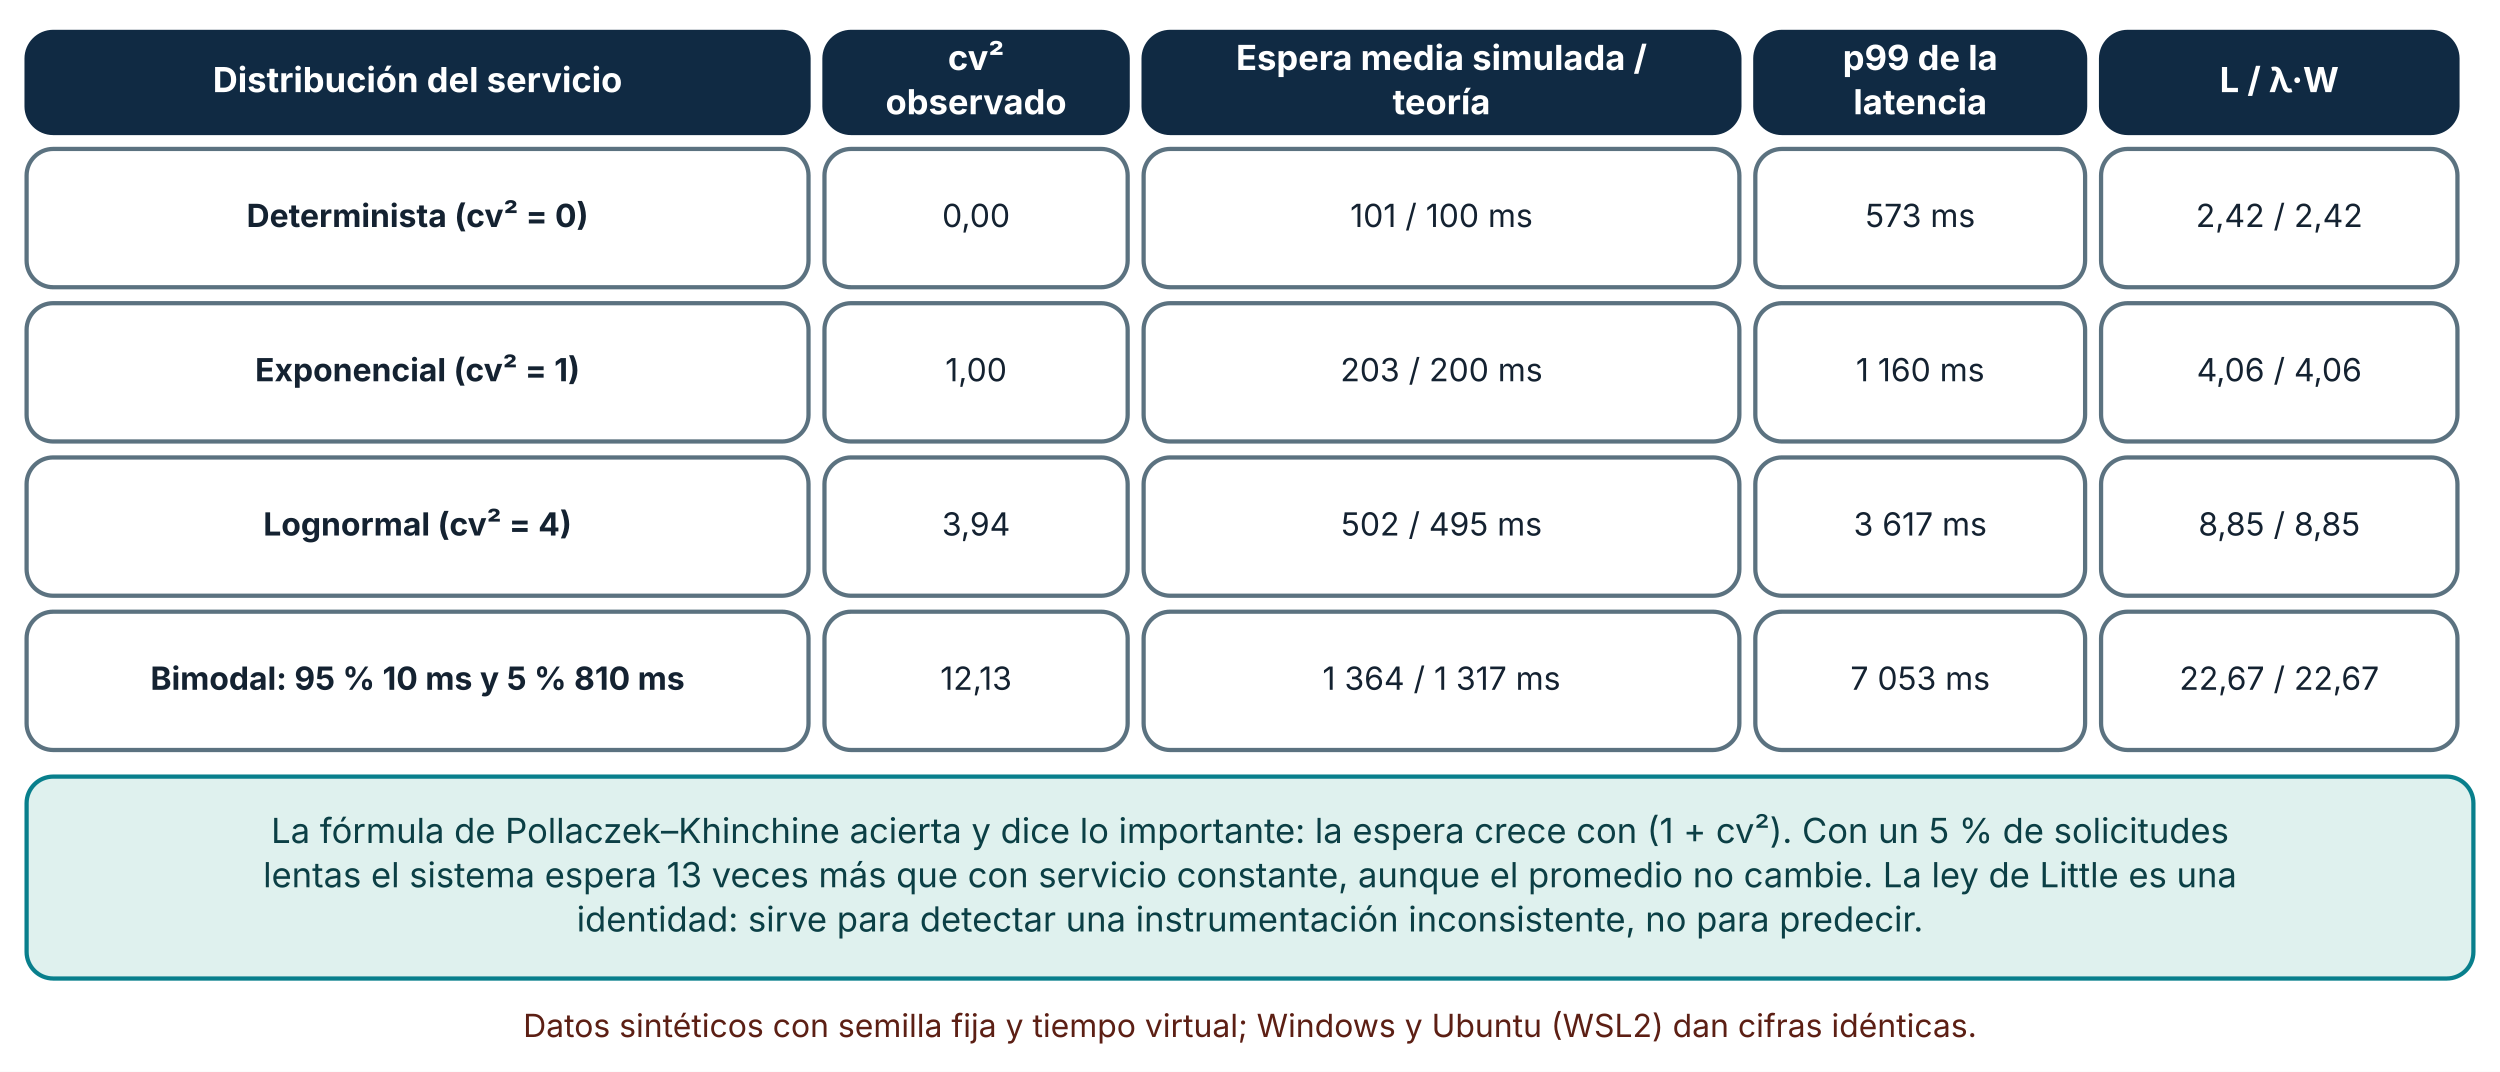
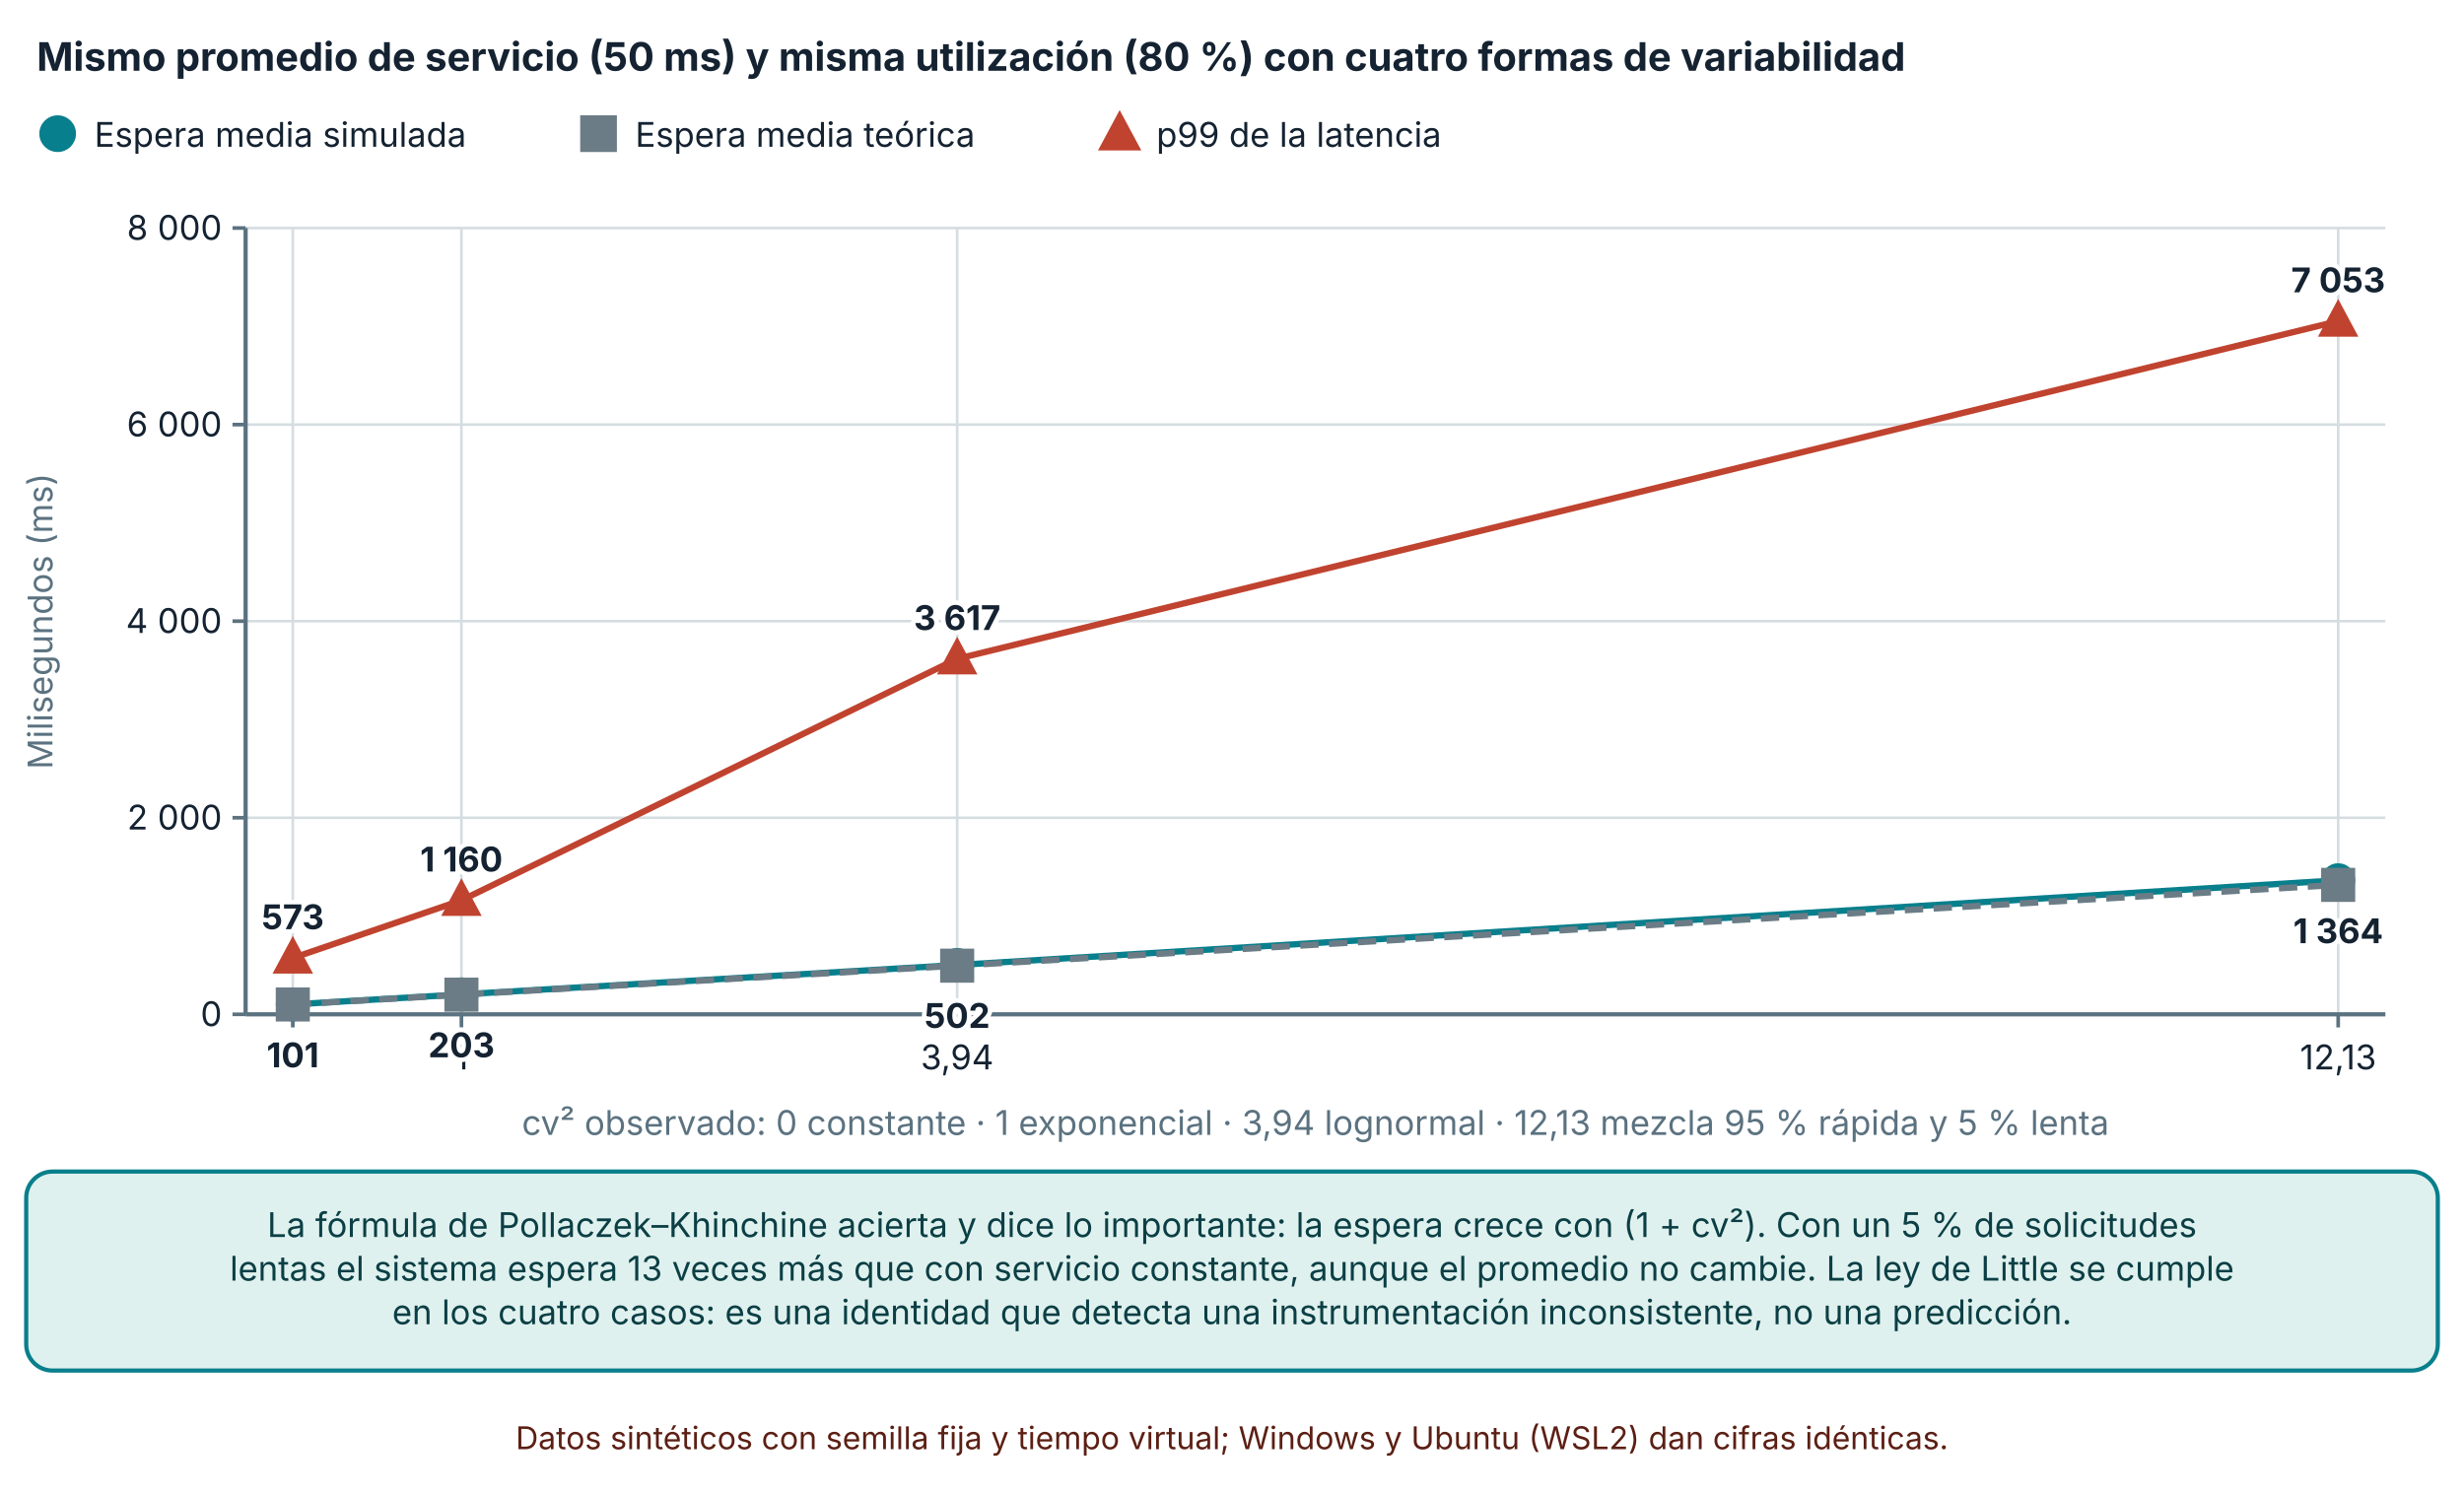
- <svg xmlns="http://www.w3.org/2000/svg" viewBox="0 0 940 403" width="940" height="403" role="img" aria-labelledby="t d" font-family="Inter, 'Segoe UI', system-ui, -apple-system, sans-serif">
+ <svg xmlns="http://www.w3.org/2000/svg" viewBox="0 0 940 570" width="940" height="570" role="img" aria-labelledby="t d" font-family="Inter, 'Segoe UI', system-ui, -apple-system, sans-serif">
  <defs>
    <marker id="arrow" viewBox="0 0 10 10" refX="9" refY="5" markerWidth="8" markerHeight="8" orient="auto-start-reverse">
      <path d="M0,0 L10,5 L0,10 z" fill="#32505f" />
    </marker>
    <marker id="arrow-coral" viewBox="0 0 10 10" refX="9" refY="5" markerWidth="8" markerHeight="8" orient="auto-start-reverse">
      <path d="M0,0 L10,5 L0,10 z" fill="#c0432f" />
    </marker>
  </defs>
-   <rect width="940" height="403" fill="#ffffff" />
-   <rect x="10" y="12" width="294" height="38" rx="10" fill="#102a43" stroke="#102a43" stroke-width="1.6" />
-   <text x="157" y="34.64" font-size="13" text-anchor="middle" font-weight="700" fill="#ffffff">
-     <tspan x="157" dy="0">Distribución del servicio</tspan>
+   <rect width="940" height="570" fill="#ffffff" />
+   <text x="14" y="27" font-size="15" text-anchor="start" font-weight="700" fill="#142231">
+     <tspan x="14" dy="0">Mismo promedio de servicio (50 ms) y misma utilización (80 %) con cuatro formas de variabilidad</tspan>
  </text>
-   <rect x="310" y="12" width="114" height="38" rx="10" fill="#102a43" stroke="#102a43" stroke-width="1.6" />
-   <text x="367" y="26.32" font-size="13" text-anchor="middle" font-weight="700" fill="#ffffff">
-     <tspan x="367" dy="0">cv²</tspan>
+   <circle cx="22" cy="51" r="6" fill="#087f8c" stroke="#087f8c" stroke-width="2" />
+   <text x="36" y="56" font-size="13" text-anchor="start" font-weight="400" fill="#142231">
+     <tspan x="36" dy="0">Espera media simulada</tspan>
  </text>
-   <text x="367" y="42.96" font-size="13" text-anchor="middle" font-weight="700" fill="#ffffff">
-     <tspan x="367" dy="0">observado</tspan>
+   <rect x="222.34" y="45" width="12" height="12" fill="#6b7c86" stroke="#6b7c86" stroke-width="2" />
+   <text x="242.34" y="56" font-size="13" text-anchor="start" font-weight="400" fill="#142231">
+     <tspan x="242.34" dy="0">Espera media teórica</tspan>
  </text>
-   <rect x="430" y="12" width="224" height="38" rx="10" fill="#102a43" stroke="#102a43" stroke-width="1.6" />
-   <text x="542" y="26.32" font-size="13" text-anchor="middle" font-weight="700" fill="#ffffff">
-     <tspan x="542" dy="0">Espera media simulada /</tspan>
+   <polygon points="427.14,44.1 433.74,56.4 420.54,56.4" fill="#c0432f" stroke="#c0432f" stroke-width="2" />
+   <text x="441.14" y="56" font-size="13" text-anchor="start" font-weight="400" fill="#142231">
+     <tspan x="441.14" dy="0">p99 de la latencia</tspan>
  </text>
-   <text x="542" y="42.96" font-size="13" text-anchor="middle" font-weight="700" fill="#ffffff">
-     <tspan x="542" dy="0">teoría</tspan>
+   <line x1="93.7" y1="387" x2="910" y2="387" stroke="#d5dde1" stroke-width="1" />
+   <line x1="88.7" y1="387" x2="93.7" y2="387" stroke="#5b7280" stroke-width="1.4" />
+   <text x="84.7" y="391.5" font-size="13" text-anchor="end" font-weight="400" fill="#142231">
+     <tspan x="84.7" dy="0">0</tspan>
  </text>
-   <rect x="660" y="12" width="124" height="38" rx="10" fill="#102a43" stroke="#102a43" stroke-width="1.6" />
-   <text x="722" y="26.32" font-size="13" text-anchor="middle" font-weight="700" fill="#ffffff">
-     <tspan x="722" dy="0">p99 de la</tspan>
+   <line x1="93.7" y1="312" x2="910" y2="312" stroke="#d5dde1" stroke-width="1" />
+   <line x1="88.7" y1="312" x2="93.7" y2="312" stroke="#5b7280" stroke-width="1.4" />
+   <text x="84.7" y="316.5" font-size="13" text-anchor="end" font-weight="400" fill="#142231">
+     <tspan x="84.7" dy="0">2 000</tspan>
  </text>
-   <text x="722" y="42.96" font-size="13" text-anchor="middle" font-weight="700" fill="#ffffff">
-     <tspan x="722" dy="0">latencia</tspan>
+   <line x1="93.7" y1="237" x2="910" y2="237" stroke="#d5dde1" stroke-width="1" />
+   <line x1="88.7" y1="237" x2="93.7" y2="237" stroke="#5b7280" stroke-width="1.4" />
+   <text x="84.7" y="241.5" font-size="13" text-anchor="end" font-weight="400" fill="#142231">
+     <tspan x="84.7" dy="0">4 000</tspan>
  </text>
-   <rect x="790" y="12" width="134" height="38" rx="10" fill="#102a43" stroke="#102a43" stroke-width="1.6" />
-   <text x="857" y="34.64" font-size="13" text-anchor="middle" font-weight="700" fill="#ffffff">
-     <tspan x="857" dy="0">L / λ·W</tspan>
+   <line x1="93.7" y1="162" x2="910" y2="162" stroke="#d5dde1" stroke-width="1" />
+   <line x1="88.7" y1="162" x2="93.7" y2="162" stroke="#5b7280" stroke-width="1.4" />
+   <text x="84.7" y="166.5" font-size="13" text-anchor="end" font-weight="400" fill="#142231">
+     <tspan x="84.7" dy="0">6 000</tspan>
  </text>
-   <rect x="10" y="56" width="294" height="52" rx="10" fill="#ffffff" stroke="#5b7280" stroke-width="1.6" />
-   <text x="157" y="85.36" font-size="12" text-anchor="middle" font-weight="700" fill="#142231">
-     <tspan x="157" dy="0">Determinista (cv² = 0)</tspan>
+   <line x1="93.7" y1="87" x2="910" y2="87" stroke="#d5dde1" stroke-width="1" />
+   <line x1="88.7" y1="87" x2="93.7" y2="87" stroke="#5b7280" stroke-width="1.4" />
+   <text x="84.7" y="91.5" font-size="13" text-anchor="end" font-weight="400" fill="#142231">
+     <tspan x="84.7" dy="0">8 000</tspan>
  </text>
-   <rect x="310" y="56" width="114" height="52" rx="10" fill="#ffffff" stroke="#5b7280" stroke-width="1.6" />
-   <text x="367" y="85.36" font-size="12" text-anchor="middle" font-weight="400" fill="#142231">
-     <tspan x="367" dy="0">0,00</tspan>
+   <line x1="93.7" y1="87" x2="93.7" y2="387" stroke="#5b7280" stroke-width="1.6" />
+   <line x1="111.7" y1="87" x2="111.7" y2="387" stroke="#d5dde1" stroke-width="1" />
+   <line x1="111.7" y1="387" x2="111.7" y2="392" stroke="#5b7280" stroke-width="1.4" />
+   <text x="111.7" y="408" font-size="13" text-anchor="middle" font-weight="400" fill="#142231">
+     <tspan x="111.7" dy="0">0</tspan>
  </text>
-   <rect x="430" y="56" width="224" height="52" rx="10" fill="#ffffff" stroke="#5b7280" stroke-width="1.6" />
-   <text x="542" y="85.36" font-size="12" text-anchor="middle" font-weight="400" fill="#142231">
-     <tspan x="542" dy="0">101 / 100 ms</tspan>
+   <line x1="176.028" y1="87" x2="176.028" y2="387" stroke="#d5dde1" stroke-width="1" />
+   <line x1="176.028" y1="387" x2="176.028" y2="392" stroke="#5b7280" stroke-width="1.4" />
+   <text x="176.028" y="408" font-size="13" text-anchor="middle" font-weight="400" fill="#142231">
+     <tspan x="176.028" dy="0">1</tspan>
  </text>
-   <rect x="660" y="56" width="124" height="52" rx="10" fill="#ffffff" stroke="#5b7280" stroke-width="1.6" />
-   <text x="722" y="85.36" font-size="12" text-anchor="middle" font-weight="400" fill="#142231">
-     <tspan x="722" dy="0">573 ms</tspan>
+   <line x1="365.153" y1="87" x2="365.153" y2="387" stroke="#d5dde1" stroke-width="1" />
+   <line x1="365.153" y1="387" x2="365.153" y2="392" stroke="#5b7280" stroke-width="1.4" />
+   <text x="365.153" y="408" font-size="13" text-anchor="middle" font-weight="400" fill="#142231">
+     <tspan x="365.153" dy="0">3,94</tspan>
  </text>
-   <rect x="790" y="56" width="134" height="52" rx="10" fill="#ffffff" stroke="#5b7280" stroke-width="1.6" />
-   <text x="857" y="85.36" font-size="12" text-anchor="middle" font-weight="400" fill="#142231">
-     <tspan x="857" dy="0">2,42 / 2,42</tspan>
+   <line x1="892" y1="87" x2="892" y2="387" stroke="#d5dde1" stroke-width="1" />
+   <line x1="892" y1="387" x2="892" y2="392" stroke="#5b7280" stroke-width="1.4" />
+   <text x="892" y="408" font-size="13" text-anchor="middle" font-weight="400" fill="#142231">
+     <tspan x="892" dy="0">12,13</tspan>
  </text>
-   <rect x="10" y="114" width="294" height="52" rx="10" fill="#ffffff" stroke="#5b7280" stroke-width="1.6" />
-   <text x="157" y="143.36" font-size="12" text-anchor="middle" font-weight="700" fill="#142231">
-     <tspan x="157" dy="0">Exponencial (cv² = 1)</tspan>
+   <line x1="93.7" y1="387" x2="910" y2="387" stroke="#5b7280" stroke-width="1.6" />
+   <text x="20" y="237" font-size="13" text-anchor="middle" font-weight="400" fill="#5b7280" transform="rotate(-90 20 237)">Milisegundos (ms)</text>
+   <text x="501.85" y="433" font-size="13" text-anchor="middle" font-weight="400" fill="#5b7280">
+     <tspan x="501.85" dy="0">cv² observado: 0 constante · 1 exponencial · 3,94 lognormal · 12,13 mezcla 95 % rápida y 5 % lenta</tspan>
  </text>
-   <rect x="310" y="114" width="114" height="52" rx="10" fill="#ffffff" stroke="#5b7280" stroke-width="1.6" />
-   <text x="367" y="143.36" font-size="12" text-anchor="middle" font-weight="400" fill="#142231">
-     <tspan x="367" dy="0">1,00</tspan>
+   <polyline points="111.7,383.212 176.028,379.387 365.153,368.175 892,335.85" fill="none" stroke="#087f8c" stroke-width="2.4" />
+   <circle cx="111.7" cy="383.212" r="5.5" fill="#087f8c" stroke="#087f8c" stroke-width="2" />
+   <text x="111.7" y="407.212" font-size="13" text-anchor="middle" font-weight="700" fill="#142231" stroke="#ffffff" stroke-width="3.5" stroke-linejoin="round" paint-order="stroke">
+     <tspan x="111.7" dy="0">101</tspan>
  </text>
-   <rect x="430" y="114" width="224" height="52" rx="10" fill="#ffffff" stroke="#5b7280" stroke-width="1.6" />
-   <text x="542" y="143.36" font-size="12" text-anchor="middle" font-weight="400" fill="#142231">
-     <tspan x="542" dy="0">203 / 200 ms</tspan>
+   <circle cx="176.028" cy="379.387" r="5.5" fill="#087f8c" stroke="#087f8c" stroke-width="2" />
+   <text x="176.028" y="403.387" font-size="13" text-anchor="middle" font-weight="700" fill="#142231" stroke="#ffffff" stroke-width="3.5" stroke-linejoin="round" paint-order="stroke">
+     <tspan x="176.028" dy="0">203</tspan>
  </text>
-   <rect x="660" y="114" width="124" height="52" rx="10" fill="#ffffff" stroke="#5b7280" stroke-width="1.6" />
-   <text x="722" y="143.36" font-size="12" text-anchor="middle" font-weight="400" fill="#142231">
-     <tspan x="722" dy="0">1 160 ms</tspan>
+   <circle cx="365.153" cy="368.175" r="5.5" fill="#087f8c" stroke="#087f8c" stroke-width="2" />
+   <text x="365.153" y="392.175" font-size="13" text-anchor="middle" font-weight="700" fill="#142231" stroke="#ffffff" stroke-width="3.5" stroke-linejoin="round" paint-order="stroke">
+     <tspan x="365.153" dy="0">502</tspan>
  </text>
-   <rect x="790" y="114" width="134" height="52" rx="10" fill="#ffffff" stroke="#5b7280" stroke-width="1.6" />
-   <text x="857" y="143.36" font-size="12" text-anchor="middle" font-weight="400" fill="#142231">
-     <tspan x="857" dy="0">4,06 / 4,06</tspan>
+   <circle cx="892" cy="335.85" r="5.5" fill="#087f8c" stroke="#087f8c" stroke-width="2" />
+   <text x="892" y="359.85" font-size="13" text-anchor="middle" font-weight="700" fill="#142231" stroke="#ffffff" stroke-width="3.5" stroke-linejoin="round" paint-order="stroke">
+     <tspan x="892" dy="0">1 364</tspan>
  </text>
-   <rect x="10" y="172" width="294" height="52" rx="10" fill="#ffffff" stroke="#5b7280" stroke-width="1.6" />
-   <text x="157" y="201.36" font-size="12" text-anchor="middle" font-weight="700" fill="#142231">
-     <tspan x="157" dy="0">Lognormal (cv² = 4)</tspan>
+   <polyline points="111.7,383.25 176.028,379.5 365.153,368.438 892,337.613" fill="none" stroke="#6b7c86" stroke-width="2.4" stroke-dasharray="7 4" />
+   <rect x="106.2" y="377.75" width="11" height="11" fill="#6b7c86" stroke="#6b7c86" stroke-width="2" />
+   <rect x="170.528" y="374" width="11" height="11" fill="#6b7c86" stroke="#6b7c86" stroke-width="2" />
+   <rect x="359.653" y="362.938" width="11" height="11" fill="#6b7c86" stroke="#6b7c86" stroke-width="2" />
+   <rect x="886.5" y="332.113" width="11" height="11" fill="#6b7c86" stroke="#6b7c86" stroke-width="2" />
+   <polyline points="111.7,365.512 176.028,343.5 365.153,251.363 892,122.512" fill="none" stroke="#c0432f" stroke-width="2.4" />
+   <polygon points="111.7,359.188 117.75,370.462 105.65,370.462" fill="#c0432f" stroke="#c0432f" stroke-width="2" />
+   <text x="111.7" y="354.512" font-size="13" text-anchor="middle" font-weight="700" fill="#142231" stroke="#ffffff" stroke-width="3.5" stroke-linejoin="round" paint-order="stroke">
+     <tspan x="111.7" dy="0">573</tspan>
  </text>
-   <rect x="310" y="172" width="114" height="52" rx="10" fill="#ffffff" stroke="#5b7280" stroke-width="1.6" />
-   <text x="367" y="201.36" font-size="12" text-anchor="middle" font-weight="400" fill="#142231">
-     <tspan x="367" dy="0">3,94</tspan>
+   <polygon points="176.028,337.175 182.078,348.45 169.978,348.45" fill="#c0432f" stroke="#c0432f" stroke-width="2" />
+   <text x="176.028" y="332.5" font-size="13" text-anchor="middle" font-weight="700" fill="#142231" stroke="#ffffff" stroke-width="3.5" stroke-linejoin="round" paint-order="stroke">
+     <tspan x="176.028" dy="0">1 160</tspan>
  </text>
-   <rect x="430" y="172" width="224" height="52" rx="10" fill="#ffffff" stroke="#5b7280" stroke-width="1.6" />
-   <text x="542" y="201.36" font-size="12" text-anchor="middle" font-weight="400" fill="#142231">
-     <tspan x="542" dy="0">502 / 495 ms</tspan>
+   <polygon points="365.153,245.038 371.203,256.312 359.103,256.312" fill="#c0432f" stroke="#c0432f" stroke-width="2" />
+   <text x="365.153" y="240.363" font-size="13" text-anchor="middle" font-weight="700" fill="#142231" stroke="#ffffff" stroke-width="3.5" stroke-linejoin="round" paint-order="stroke">
+     <tspan x="365.153" dy="0">3 617</tspan>
  </text>
-   <rect x="660" y="172" width="124" height="52" rx="10" fill="#ffffff" stroke="#5b7280" stroke-width="1.6" />
-   <text x="722" y="201.36" font-size="12" text-anchor="middle" font-weight="400" fill="#142231">
-     <tspan x="722" dy="0">3 617 ms</tspan>
+   <polygon points="892,116.187 898.05,127.462 885.95,127.462" fill="#c0432f" stroke="#c0432f" stroke-width="2" />
+   <text x="892" y="111.512" font-size="13" text-anchor="middle" font-weight="700" fill="#142231" stroke="#ffffff" stroke-width="3.5" stroke-linejoin="round" paint-order="stroke">
+     <tspan x="892" dy="0">7 053</tspan>
  </text>
-   <rect x="790" y="172" width="134" height="52" rx="10" fill="#ffffff" stroke="#5b7280" stroke-width="1.6" />
-   <text x="857" y="201.36" font-size="12" text-anchor="middle" font-weight="400" fill="#142231">
-     <tspan x="857" dy="0">8,85 / 8,85</tspan>
-   </text>
-   <rect x="10" y="230" width="294" height="52" rx="10" fill="#ffffff" stroke="#5b7280" stroke-width="1.6" />
-   <text x="157" y="259.36" font-size="12" text-anchor="middle" font-weight="700" fill="#142231">
-     <tspan x="157" dy="0">Bimodal: 95 % 10 ms y 5 % 810 ms</tspan>
-   </text>
-   <rect x="310" y="230" width="114" height="52" rx="10" fill="#ffffff" stroke="#5b7280" stroke-width="1.6" />
-   <text x="367" y="259.36" font-size="12" text-anchor="middle" font-weight="400" fill="#142231">
-     <tspan x="367" dy="0">12,13</tspan>
-   </text>
-   <rect x="430" y="230" width="224" height="52" rx="10" fill="#ffffff" stroke="#5b7280" stroke-width="1.6" />
-   <text x="542" y="259.36" font-size="12" text-anchor="middle" font-weight="400" fill="#142231">
-     <tspan x="542" dy="0">1 364 / 1 317 ms</tspan>
-   </text>
-   <rect x="660" y="230" width="124" height="52" rx="10" fill="#ffffff" stroke="#5b7280" stroke-width="1.6" />
-   <text x="722" y="259.36" font-size="12" text-anchor="middle" font-weight="400" fill="#142231">
-     <tspan x="722" dy="0">7 053 ms</tspan>
-   </text>
-   <rect x="790" y="230" width="134" height="52" rx="10" fill="#ffffff" stroke="#5b7280" stroke-width="1.6" />
-   <text x="857" y="259.36" font-size="12" text-anchor="middle" font-weight="400" fill="#142231">
-     <tspan x="857" dy="0">22,67 / 22,67</tspan>
-   </text>
-   <rect x="10" y="292" width="920" height="75.92" rx="10" fill="#dff1ee" stroke="#087f8c" stroke-width="1.6" />
-   <text x="470" y="316.96" font-size="13" text-anchor="middle" font-weight="400" fill="#0b3f45">
+   <rect x="10" y="447" width="920" height="75.92" rx="10" fill="#dff1ee" stroke="#087f8c" stroke-width="1.6" />
+   <text x="470" y="471.96" font-size="13" text-anchor="middle" font-weight="400" fill="#0b3f45">
    <tspan x="470" dy="0">La fórmula de Pollaczek–Khinchine acierta y dice lo importante: la espera crece con (1 + cv²). Con un 5 % de solicitudes</tspan>
  </text>
-   <text x="470" y="333.6" font-size="13" text-anchor="middle" font-weight="400" fill="#0b3f45">
-     <tspan x="470" dy="0">lentas el sistema espera 13 veces más que con servicio constante, aunque el promedio no cambie. La ley de Little es una</tspan>
+   <text x="470" y="488.6" font-size="13" text-anchor="middle" font-weight="400" fill="#0b3f45">
+     <tspan x="470" dy="0">lentas el sistema espera 13 veces más que con servicio constante, aunque el promedio no cambie. La ley de Little se cumple</tspan>
  </text>
-   <text x="470" y="350.24" font-size="13" text-anchor="middle" font-weight="400" fill="#0b3f45">
-     <tspan x="470" dy="0">identidad: sirve para detectar una instrumentación inconsistente, no para predecir.</tspan>
+   <text x="470" y="505.24" font-size="13" text-anchor="middle" font-weight="400" fill="#0b3f45">
+     <tspan x="470" dy="0">en los cuatro casos: es una identidad que detecta una instrumentación inconsistente, no una predicción.</tspan>
  </text>
-   <text x="470" y="389.92" font-size="12" text-anchor="middle" font-weight="400" fill="#5c1f14">
+   <text x="470" y="552.92" font-size="12" text-anchor="middle" font-weight="400" fill="#5c1f14">
    <tspan x="470" dy="0">Datos sintéticos con semilla fija y tiempo virtual; Windows y Ubuntu (WSL2) dan cifras idénticas.</tspan>
  </text>
</svg>
